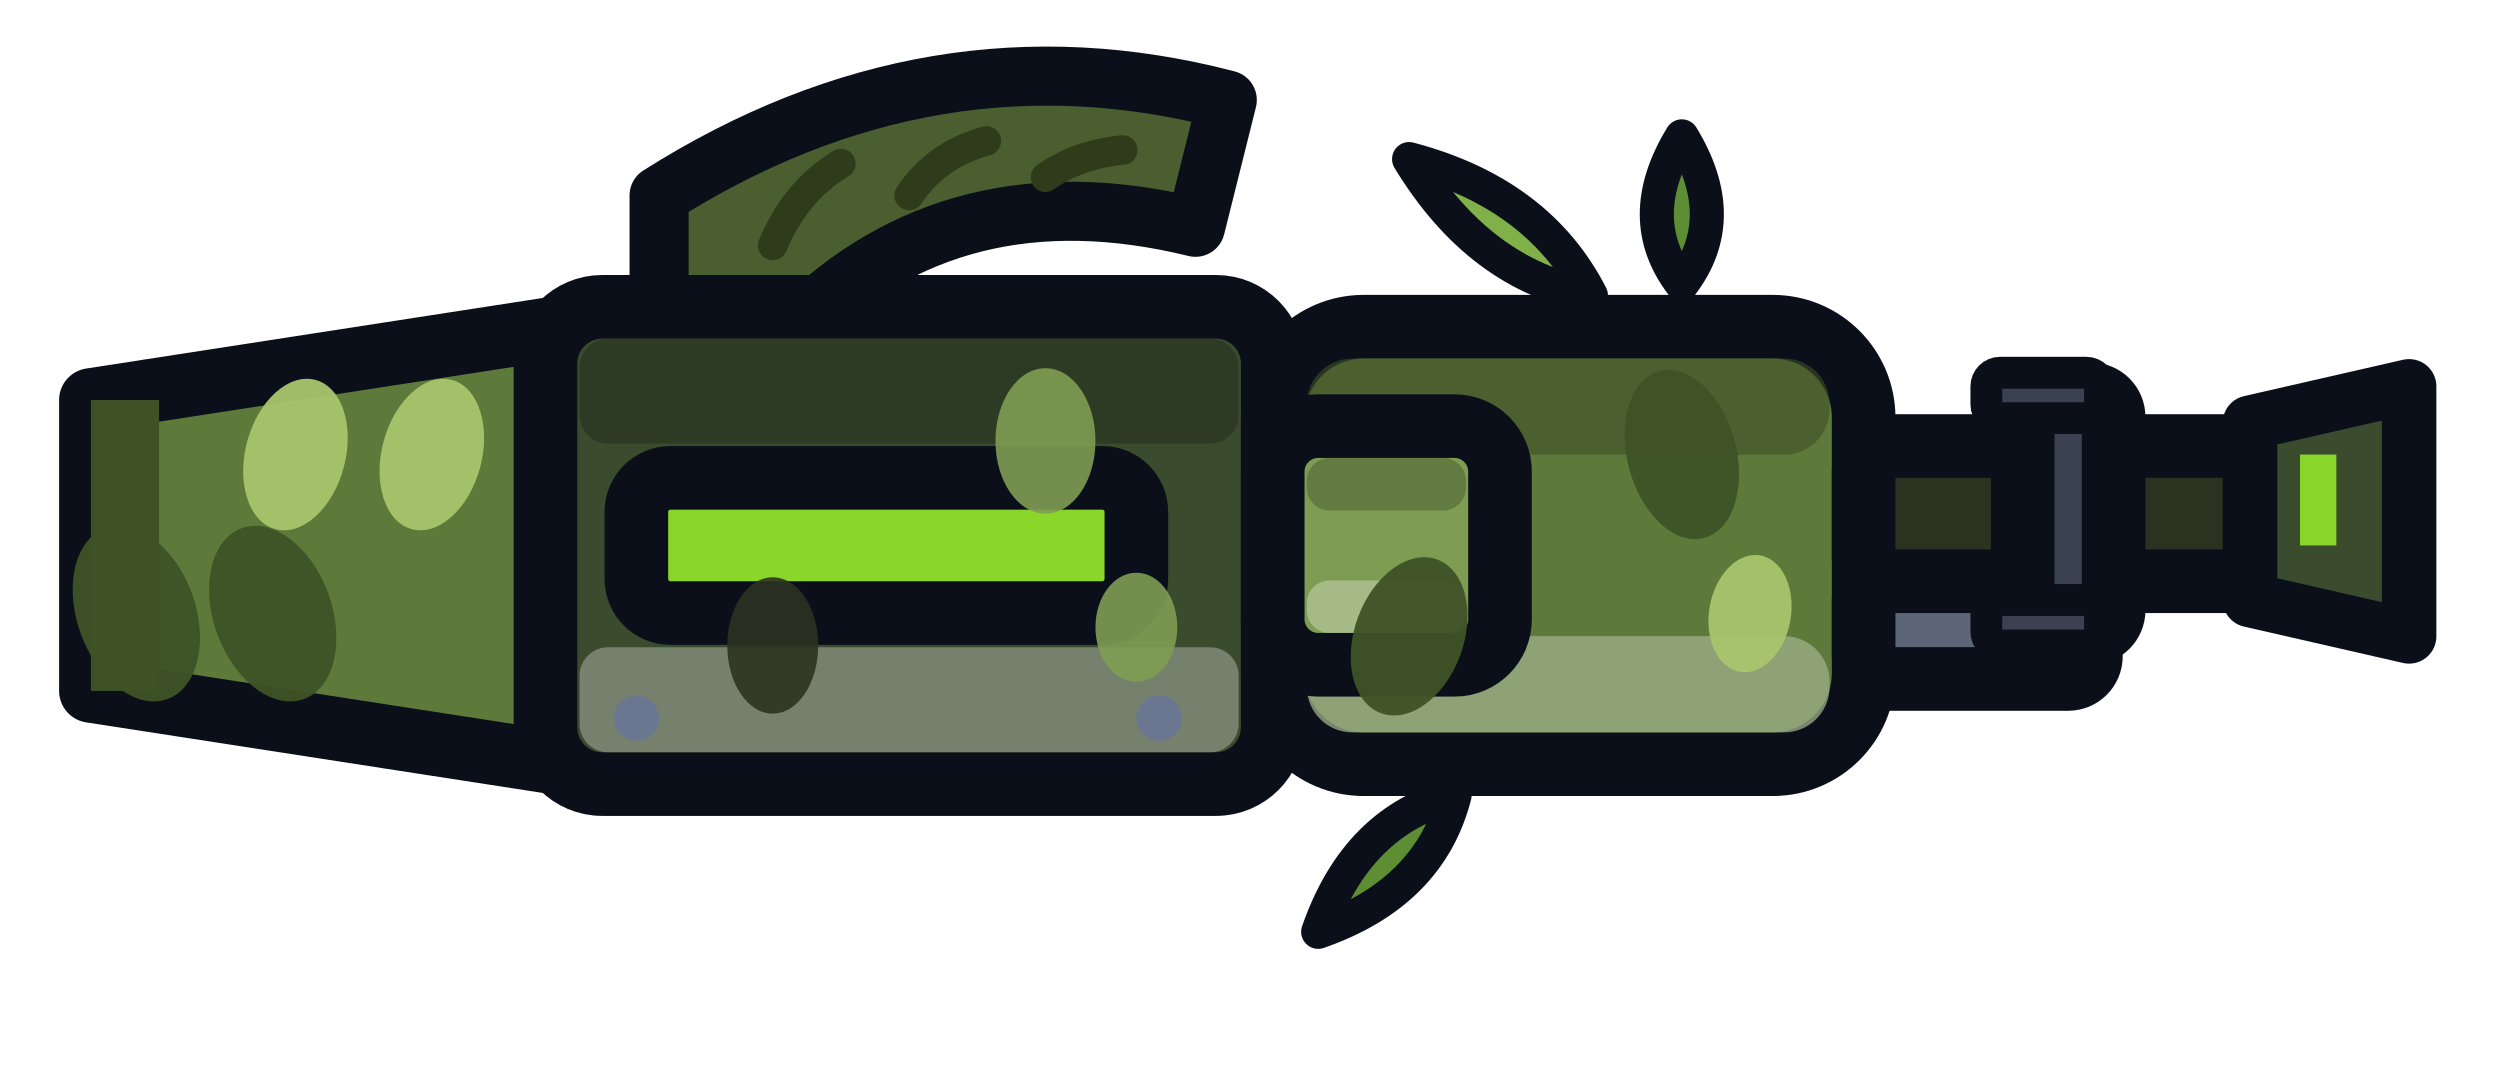
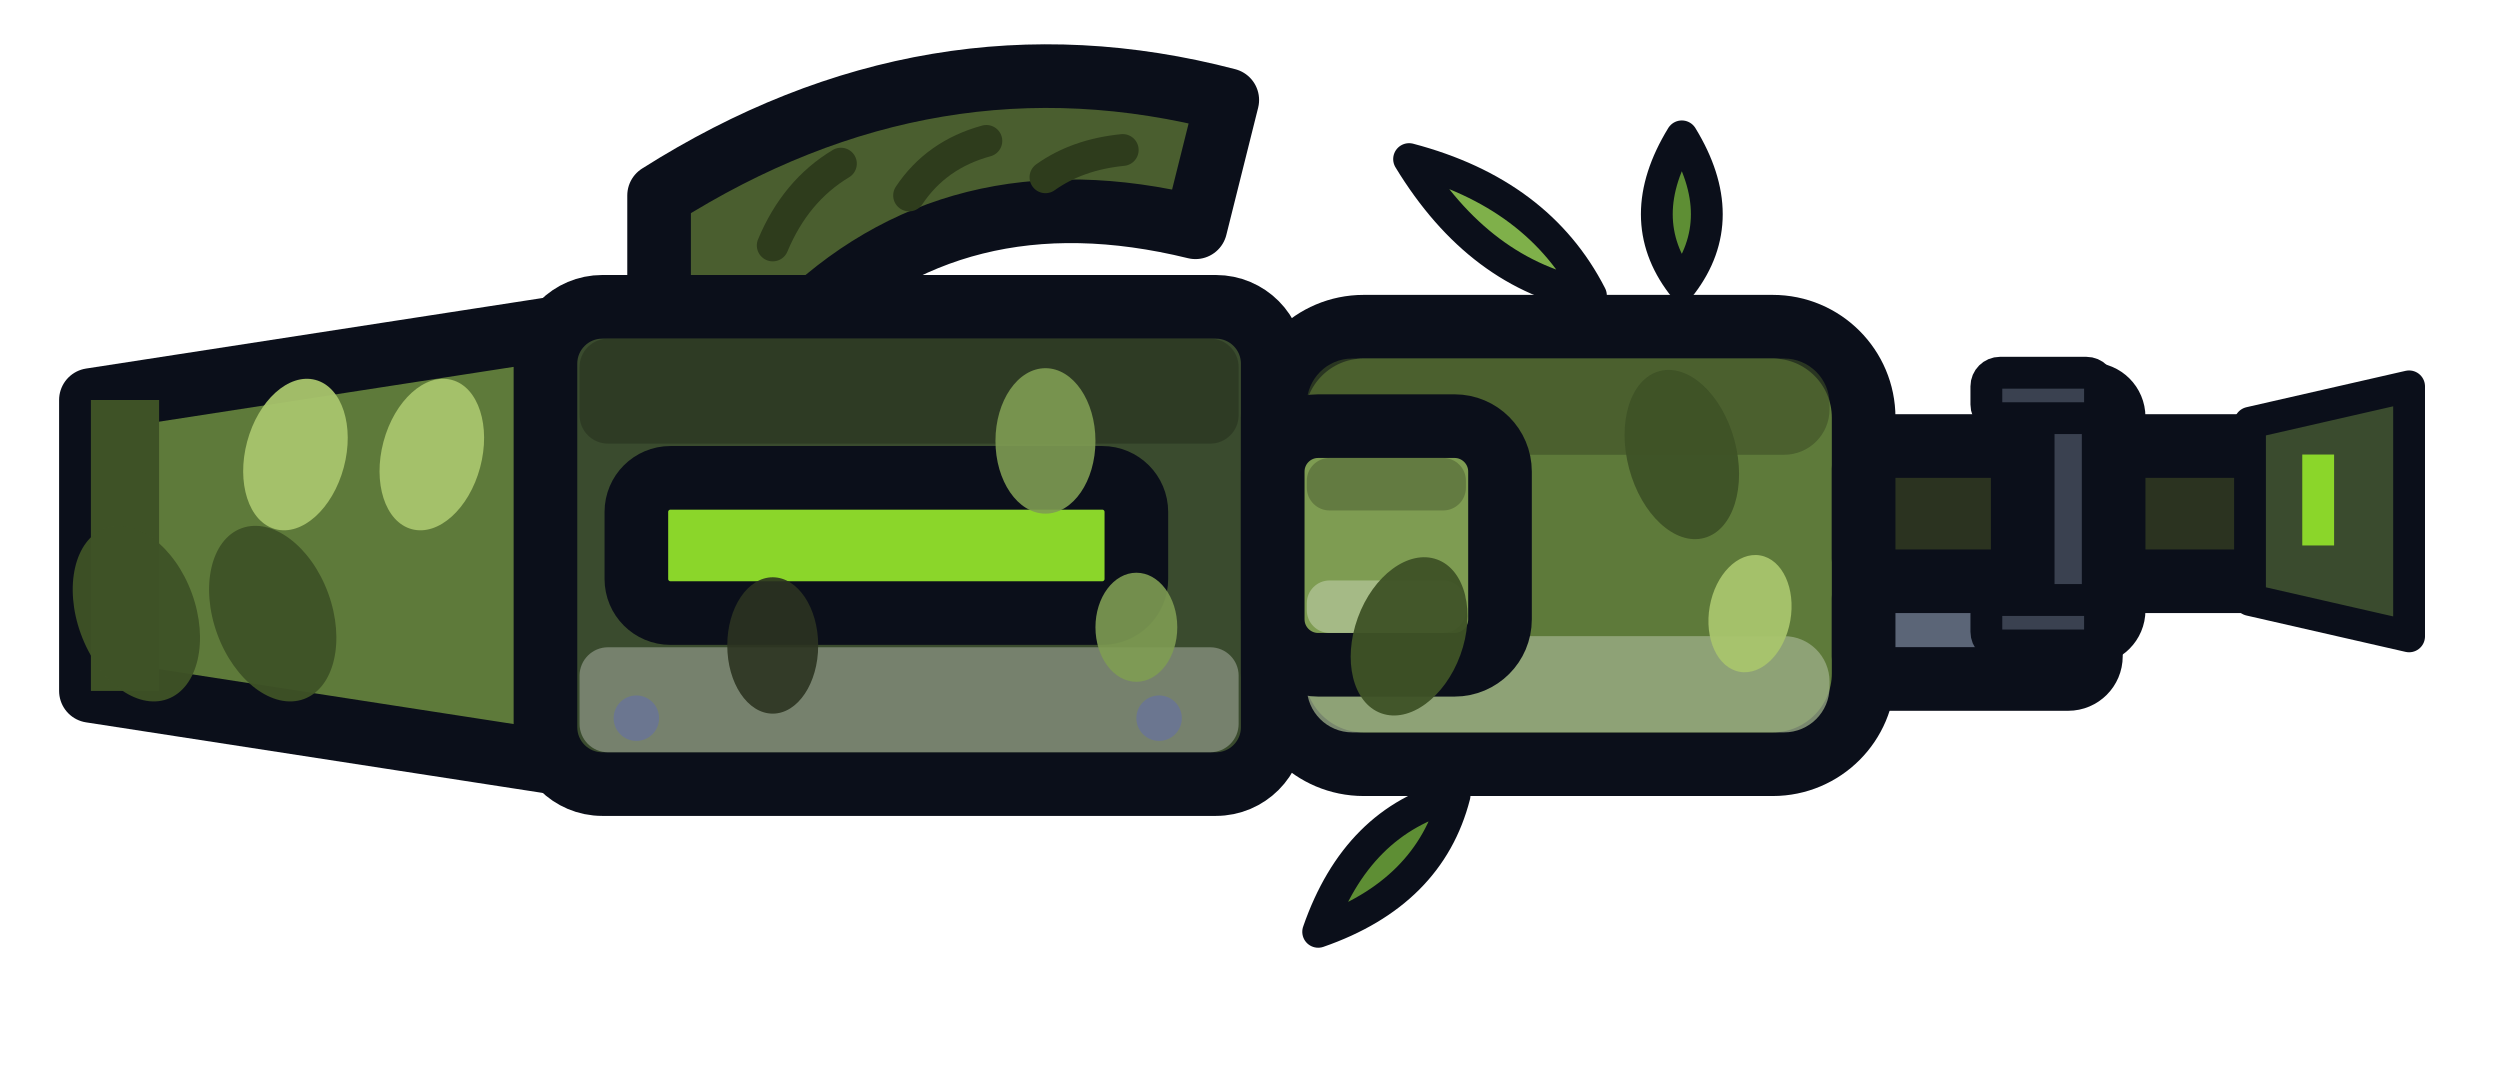
<svg xmlns="http://www.w3.org/2000/svg" viewBox="-4 -24 110 48" width="330" height="144" role="img" aria-label="Grizzly Pădure">
  <g transform="rotate(-90)">
-     <path d="M9.6 25 L15.4 25 Q23 37 19.6 50 L14 48.6 Q16.6 38 9.6 31 Z" fill="#4A5E2F" stroke="#0B0F1A" stroke-width="2.6" stroke-linejoin="round" />
+     <path d="M9.6 25 L15.4 25 Q23 37 19.6 50 L14 48.6 Q16.6 38 9.6 31 Z" fill="#4A5E2F" stroke="#0B0F1A" stroke-width="2.8" stroke-linejoin="round" />
    <g stroke="#2E3C1C" stroke-width="1.3" stroke-linecap="round" fill="none">
-       <path d="M13.2 30 q2.4 1 3.6 3" />
-       <path d="M15.4 36 q1.8 1.2 2.4 3.4" />
-       <path d="M16.2 42 q1 1.4 1.2 3.4" />
+       <path d="M13.2 30 q2.4 1 3.6 3" stroke-width="1.4" />
+       <path d="M15.4 36 q1.8 1.2 2.4 3.4" stroke-width="1.4" />
+       <path d="M16.2 42 q1 1.4 1.2 3.4" stroke-width="1.4" />
    </g>
    <polygon points="-6.4,0 6.4,0 9.8,22 -9.8,22" fill="#5E7A3A" stroke="#0B0F1A" stroke-width="2.8" stroke-linejoin="round" />
    <rect x="-6.4" y="0" width="12.8" height="3" fill="#3E5226" />
    <g transform="translate(0 -6)" opacity=".95">
      <ellipse cx="-3" cy="8" rx="4" ry="2.6" transform="rotate(-20 -3 8)" fill="#3E5226" />
      <ellipse cx="4" cy="15" rx="3.4" ry="2.2" transform="rotate(15 4 15)" fill="#A8C46C" />
      <ellipse cx="-4" cy="58" rx="3.6" ry="2.4" transform="rotate(20 -4 58)" fill="#3E5226" />
      <ellipse cx="4" cy="70" rx="3.8" ry="2.4" transform="rotate(-15 4 70)" fill="#3E5226" />
      <ellipse cx="-3" cy="73" rx="2.6" ry="1.8" transform="rotate(10 -3 73)" fill="#A8C46C" />
    </g>
    <rect x="-10.5" y="20" width="21" height="32" rx="2.5" fill="#3A4B2E" stroke="#0B0F1A" stroke-width="2.8" stroke-linejoin="round" />
    <rect x="-9.1" y="21.5" width="4.62" height="29" rx="1.25" fill="#899382" opacity=".75" />
    <rect x="4.48" y="21.5" width="4.62" height="29" rx="1.25" fill="#26311e" opacity=".6" />
    <rect x="-2.975" y="24" width="5.95" height="22" rx="1.5" fill="#8BD62A" stroke="#0B0F1A" stroke-width="2.8" stroke-linejoin="round" />
    <g fill="#6B7690">
      <circle cx="-7.6" cy="24" r="1" />
      <circle cx="-7.6" cy="47" r="1" />
    </g>
    <g opacity=".9">
      <ellipse cx="-4.4" cy="30" rx="3" ry="2" fill="#2B3320" />
      <ellipse cx="4.6" cy="42" rx="3.2" ry="2.2" fill="#7E9C52" />
      <ellipse cx="-3.6" cy="46" rx="2.4" ry="1.8" fill="#7E9C52" />
    </g>
    <rect x="-9.625" y="52" width="19.25" height="26" rx="4" fill="#5E7A3A" stroke="#0B0F1A" stroke-width="2.8" stroke-linejoin="round" />
    <rect x="-8.225" y="53.5" width="4.235" height="23" rx="2" fill="#9eaf89" opacity=".75" />
    <rect x="3.99" y="53.5" width="4.235" height="23" rx="2" fill="#3d4f26" opacity=".6" />
    <rect x="-5.25" y="52" width="10.5" height="10" rx="2" fill="#7E9C52" stroke="#0B0F1A" stroke-width="2.8" stroke-linejoin="round" />
    <rect x="-3.85" y="53.5" width="2.31" height="7" rx="1" fill="#b2c497" opacity=".75" />
    <rect x="1.54" y="53.5" width="2.31" height="7" rx="1" fill="#526535" opacity=".6" />
    <g opacity=".95">
      <ellipse cx="-3" cy="8" rx="4" ry="2.6" transform="rotate(-20 -3 8)" fill="#3E5226" />
      <ellipse cx="4" cy="15" rx="3.4" ry="2.2" transform="rotate(15 4 15)" fill="#A8C46C" />
      <ellipse cx="-4" cy="58" rx="3.6" ry="2.4" transform="rotate(20 -4 58)" fill="#3E5226" />
      <ellipse cx="4" cy="70" rx="3.8" ry="2.4" transform="rotate(-15 4 70)" fill="#3E5226" />
      <ellipse cx="-3" cy="73" rx="2.6" ry="1.8" transform="rotate(10 -3 73)" fill="#A8C46C" />
    </g>
    <rect x="-5.875" y="78" width="4.55" height="10" rx="1" fill="#5B6577" stroke="#0B0F1A" stroke-width="2.8" stroke-linejoin="round" />
    <rect x="-1.575" y="78" width="5.95" height="18" rx="1" fill="#2B3320" stroke="#0B0F1A" stroke-width="2.8" stroke-linejoin="round" />
    <rect x="-3.85" y="85" width="10.5" height="4" rx="1" fill="#3A4150" stroke="#0B0F1A" stroke-width="2.8" stroke-linejoin="round" />
    <g fill="#3A4150" stroke="#0B0F1A" stroke-width="1.4">
      <rect x="-4.4" y="83.4" width="2" height="5" rx=".6" />
      <rect x="5.6" y="83.4" width="2" height="5" rx=".6" />
    </g>
-     <polygon points="-2.4,95 5.4,95 7,102 -4,102" fill="#3A4B2E" stroke="#0B0F1A" stroke-width="2.4" stroke-linejoin="round" />
-     <line x1="0" y1="98" x2="4" y2="98" stroke="#8BD62A" stroke-width="1.6" />
-     <path d="M11 66 Q15.5 63.7 17 58 Q11.9 61.1 11 66Z" fill="#7FB04A" stroke="#0B0F1A" stroke-width="1.5" stroke-linejoin="round" />
-     <path d="M11.5 70 Q14.4 72.2 18 70 Q14.4 67.8 11.5 70Z" fill="#5E8E34" stroke="#0B0F1A" stroke-width="1.5" stroke-linejoin="round" />
-     <path d="M-11 60 Q-12.1 55.7 -17 54 Q-15.3 58.9 -11 60Z" fill="#5E8E34" stroke="#0B0F1A" stroke-width="1.5" stroke-linejoin="round" />
+     <polygon points="-2.4,95 5.4,95 7,102 -4,102" fill="#3A4B2E" stroke="#0B0F1A" stroke-width="1.4" stroke-linejoin="round" />
+     <line x1="0" y1="98" x2="4" y2="98" stroke="#8BD62A" stroke-width="1.4" />
+     <path d="M11 66 Q15.5 63.7 17 58 Q11.9 61.1 11 66Z" fill="#7FB04A" stroke="#0B0F1A" stroke-width="1.4" stroke-linejoin="round" />
+     <path d="M11.5 70 Q14.4 72.2 18 70 Q14.4 67.8 11.5 70Z" fill="#5E8E34" stroke="#0B0F1A" stroke-width="1.4" stroke-linejoin="round" />
+     <path d="M-11 60 Q-12.1 55.7 -17 54 Q-15.3 58.9 -11 60Z" fill="#5E8E34" stroke="#0B0F1A" stroke-width="1.4" stroke-linejoin="round" />
  </g>
</svg>
